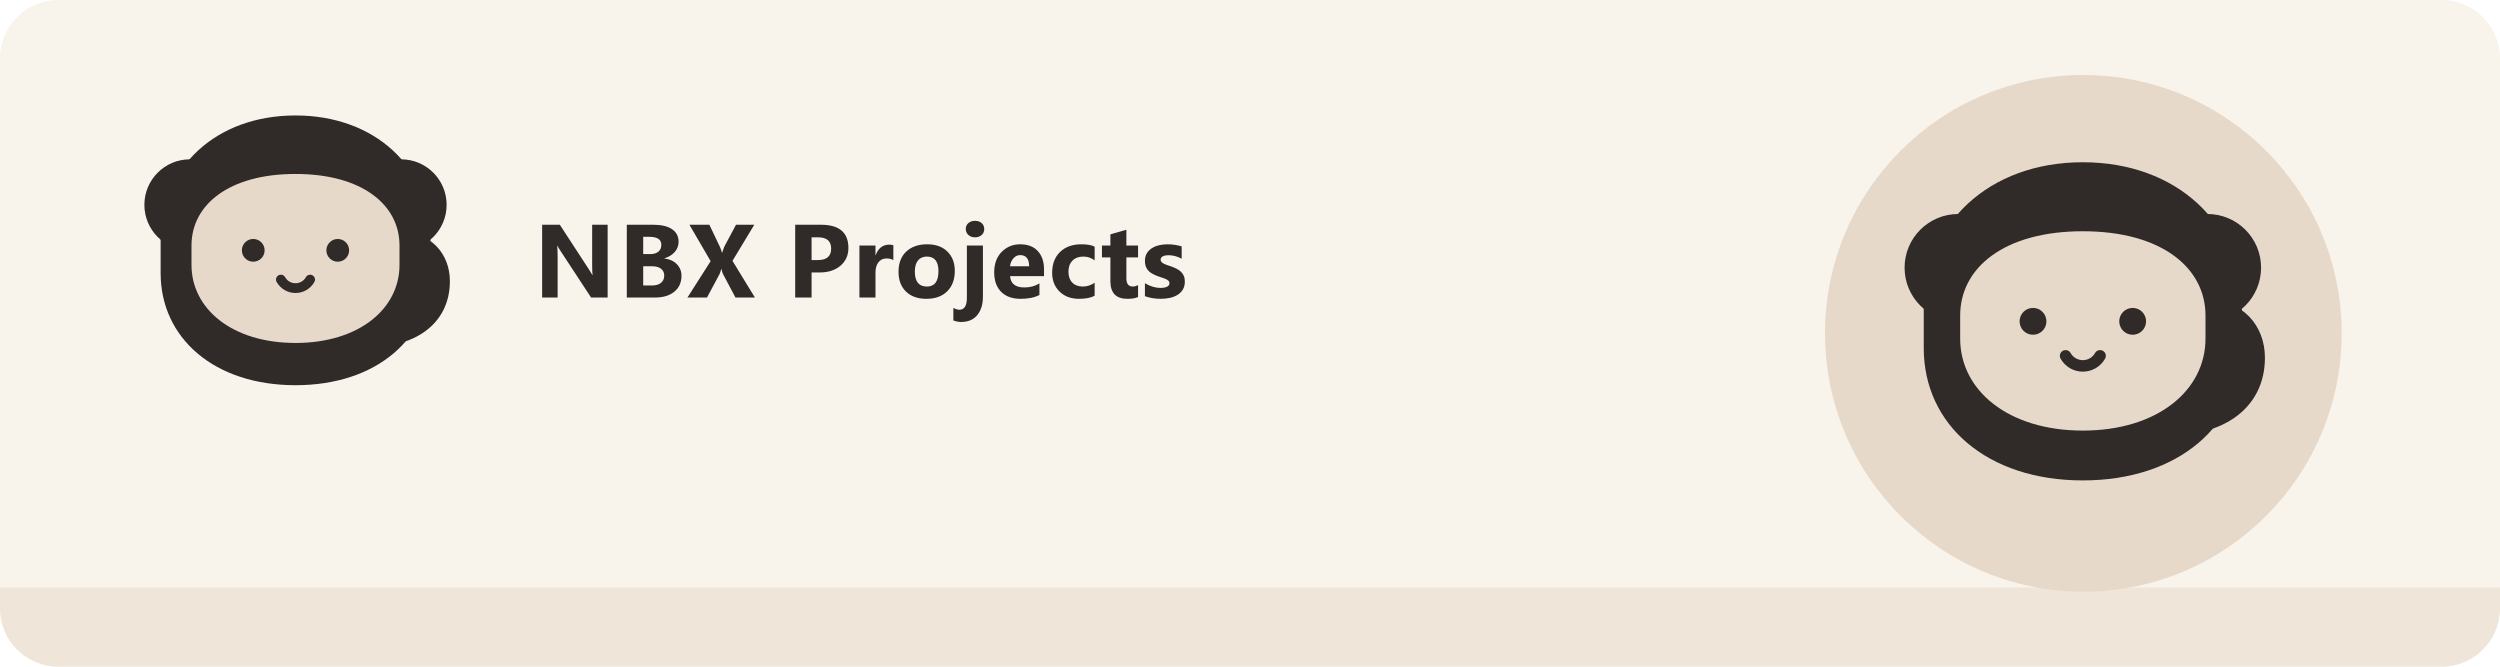
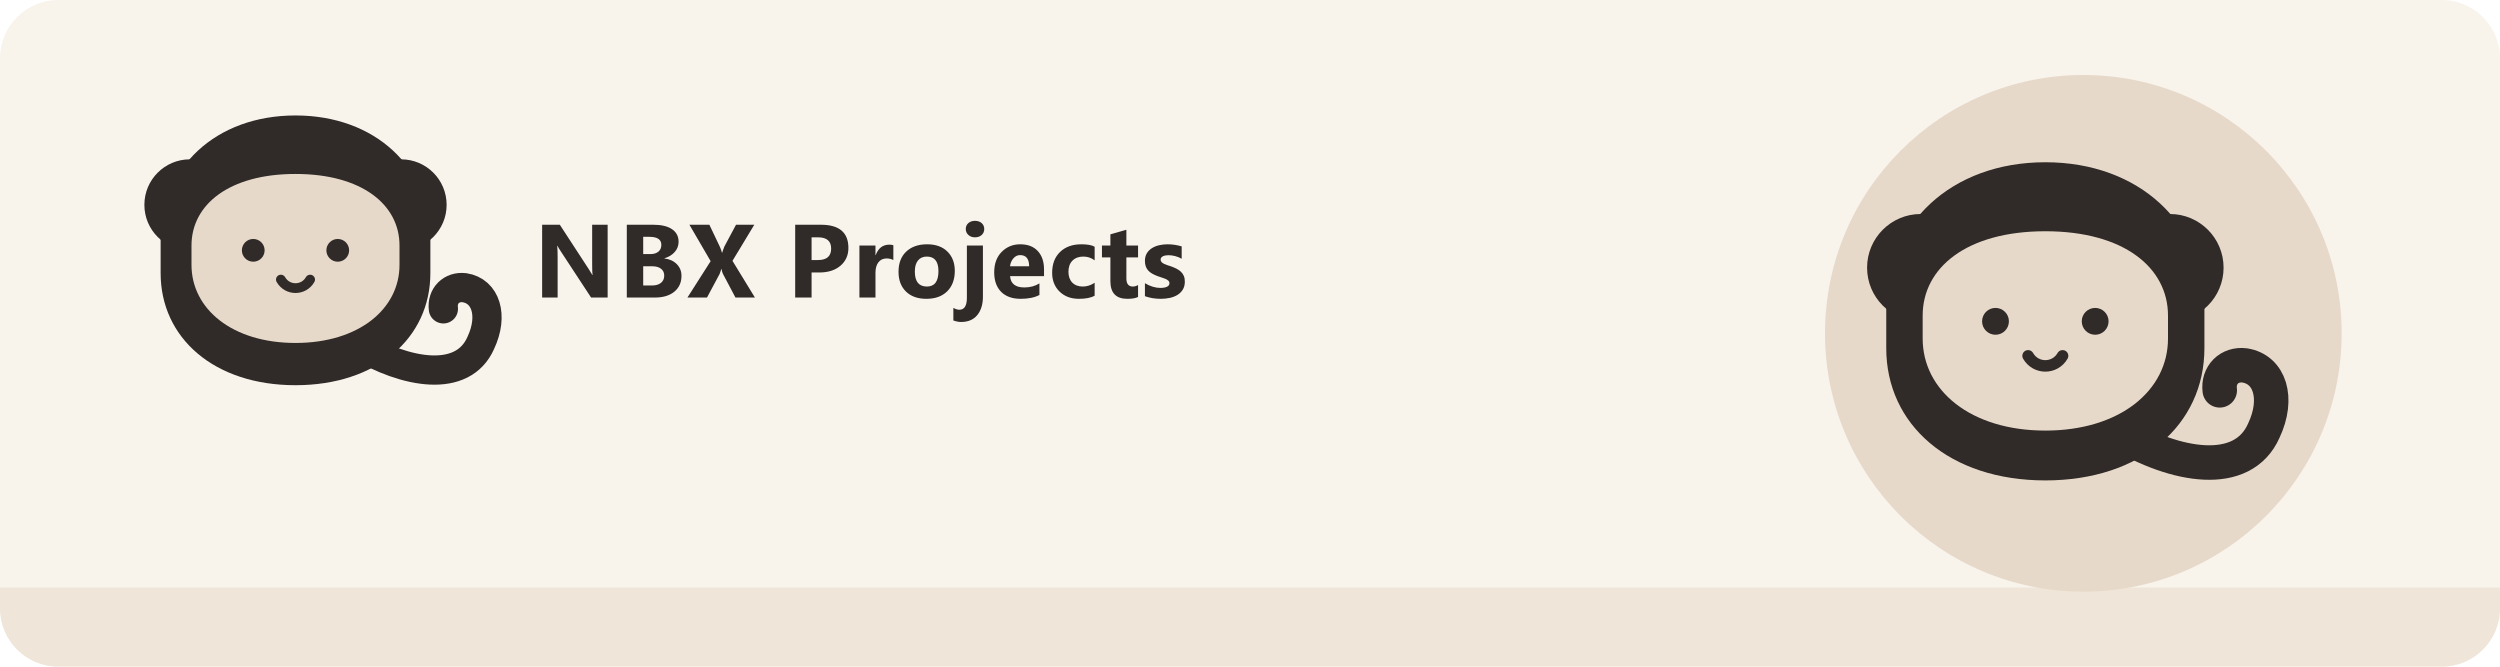
<svg xmlns="http://www.w3.org/2000/svg" viewBox="0 0 1200 320" role="img" aria-labelledby="title">
  <rect width="1200" height="320" rx="28" fill="#F8F4EC" />
  <path d="M0 282h1200v10a28 28 0 0 1-28 28H28A28 28 0 0 1 0 292z" fill="#E7D9C9" opacity=".55" />
  <g transform="translate(42 25) scale(.78)">
    <g>
-       <path d="M165 172c32 1 48-11 48-31 0-12-8-20-19-20-10 0-17 7-17 16 0 7 5 12 12 12" fill="none" stroke="#302B28" stroke-width="20" stroke-linecap="round" stroke-linejoin="round" />
+       <path d="M166 180c30 18 65 24 76-1 8-17 3-32-10-34-8-1-14 5-13 13" fill="none" stroke="#302B28" stroke-width="18" stroke-linecap="round" stroke-linejoin="round" />
      <circle cx="63" cy="94" r="28" fill="#302B28" />
      <circle cx="193" cy="94" r="28" fill="#302B28" />
      <circle cx="63" cy="94" r="13" fill="#E7D9C9" />
      <circle cx="193" cy="94" r="13" fill="#E7D9C9" />
      <path d="M45 115c0-44 34-76 83-76s83 32 83 76v21c0 40-33 69-83 69s-83-29-83-69z" fill="#302B28" />
      <path d="M64 119c0-25 23-44 64-44s64 19 64 44v12c0 27-25 48-64 48s-64-21-64-48z" fill="#E7D9C9" />
      <circle cx="102" cy="122" r="7" fill="#302B28" />
      <circle cx="154" cy="122" r="7" fill="#302B28" />
      <path d="M119 140c4 7 14 7 18 0" fill="none" stroke="#302B28" stroke-width="6" stroke-linecap="round" />
    </g>
    <g transform="translate(264 82)" fill="#302B28">
      <path d="M56.09,69.06L45.91,69.06L27.44,40.91C26.35,39.26 25.6,38.02 25.19,37.19L25.06,37.19C25.23,38.77 25.31,41.19 25.31,44.44L25.31,69.06L15.78,69.06L15.78,24.25L26.66,24.25L44.44,51.53C45.25,52.76 46,53.98 46.69,55.19L46.81,55.19C46.65,54.15 46.56,52.09 46.56,49.03L46.56,24.25L56.09,24.25ZM67.88,69.06L67.88,24.25L84.19,24.25C89.19,24.25 93.03,25.17 95.72,27C98.41,28.83 99.75,31.42 99.75,34.75C99.75,37.17 98.93,39.28 97.3,41.09C95.66,42.91 93.57,44.17 91.03,44.88L91.03,45C94.22,45.4 96.77,46.57 98.67,48.53C100.58,50.49 101.53,52.88 101.53,55.69C101.53,59.79 100.06,63.05 97.13,65.45C94.19,67.86 90.18,69.06 85.09,69.06M77.97,31.69L77.97,42.31L82.41,42.31C84.49,42.31 86.13,41.81 87.33,40.8C88.53,39.79 89.13,38.4 89.13,36.63C89.13,33.33 86.67,31.69 81.75,31.69M77.97,49.81L77.97,61.63L83.44,61.63C85.77,61.63 87.6,61.08 88.92,60C90.24,58.92 90.91,57.44 90.91,55.56C90.91,53.77 90.26,52.36 88.95,51.34C87.65,50.32 85.83,49.81 83.5,49.81M146.72,69.06L134.75,69.06L127.03,54.47C126.74,53.93 126.44,52.93 126.13,51.47L126,51.47C125.85,52.16 125.51,53.2 124.97,54.59L117.22,69.06L105.19,69.06L119.47,46.66L106.41,24.25L118.69,24.25L125.09,37.69C125.59,38.75 126.04,40.01 126.44,41.47L126.56,41.47C126.81,40.59 127.28,39.29 127.97,37.56L135.09,24.25L146.34,24.25L132.91,46.47ZM181.59,53.63L181.59,69.06L171.5,69.06L171.5,24.25L187.31,24.25C198.6,24.25 204.25,29.01 204.25,38.53C204.25,43.03 202.63,46.67 199.39,49.45C196.15,52.23 191.82,53.63 186.41,53.63M181.59,32L181.59,45.97L185.56,45.97C190.94,45.97 193.63,43.61 193.63,38.91C193.63,34.3 190.94,32 185.56,32M231.91,45.97C230.72,45.32 229.33,45 227.75,45C225.6,45 223.93,45.79 222.72,47.36C221.51,48.93 220.91,51.07 220.91,53.78L220.91,69.06L211.03,69.06L211.03,37.06L220.91,37.06L220.91,43L221.03,43C222.59,38.67 225.41,36.5 229.47,36.5C230.51,36.5 231.32,36.63 231.91,36.88M252.25,69.84C246.92,69.84 242.72,68.35 239.67,65.36C236.62,62.37 235.09,58.31 235.09,53.19C235.09,47.9 236.68,43.76 239.84,40.77C243.01,37.78 247.29,36.28 252.69,36.28C258,36.28 262.17,37.78 265.19,40.77C268.21,43.76 269.72,47.71 269.72,52.63C269.72,57.94 268.16,62.14 265.05,65.22C261.93,68.3 257.67,69.84 252.25,69.84M252.5,43.84C250.17,43.84 248.35,44.65 247.06,46.25C245.77,47.85 245.13,50.13 245.13,53.06C245.13,59.21 247.6,62.28 252.56,62.28C257.29,62.28 259.66,59.13 259.66,52.81C259.66,46.83 257.27,43.84 252.5,43.84M282.16,32C280.49,32 279.13,31.51 278.06,30.52C277,29.53 276.47,28.31 276.47,26.88C276.47,25.4 277,24.19 278.06,23.25C279.13,22.31 280.49,21.84 282.16,21.84C283.84,21.84 285.21,22.31 286.27,23.25C287.32,24.19 287.84,25.4 287.84,26.88C287.84,28.38 287.32,29.6 286.27,30.56C285.21,31.52 283.84,32 282.16,32M287.03,68.5C287.03,73.23 285.88,77.01 283.56,79.84C281.25,82.68 277.92,84.09 273.56,84.09C272.13,84.09 270.55,83.78 268.84,83.16L268.84,75.41C270.22,76.18 271.44,76.56 272.5,76.56C275.6,76.56 277.16,74.12 277.16,69.25L277.16,37.06L287.03,37.06ZM324.63,55.88L303.75,55.88C304.08,60.52 307.01,62.84 312.53,62.84C316.05,62.84 319.15,62.01 321.81,60.34L321.81,67.47C318.85,69.05 315.01,69.84 310.28,69.84C305.11,69.84 301.1,68.41 298.25,65.55C295.4,62.68 293.97,58.69 293.97,53.56C293.97,48.25 295.51,44.04 298.59,40.94C301.68,37.83 305.47,36.28 309.97,36.28C314.64,36.28 318.24,37.67 320.8,40.44C323.35,43.21 324.63,46.97 324.63,51.72M315.47,49.81C315.47,45.23 313.61,42.94 309.91,42.94C308.32,42.94 306.95,43.59 305.8,44.91C304.64,46.22 303.94,47.85 303.69,49.81M355.78,67.91C353.55,69.2 350.33,69.84 346.13,69.84C341.21,69.84 337.23,68.35 334.19,65.38C331.15,62.4 329.63,58.55 329.63,53.84C329.63,48.41 331.26,44.12 334.52,40.98C337.78,37.85 342.14,36.28 347.59,36.28C351.36,36.28 354.09,36.78 355.78,37.78L355.78,46.16C353.72,44.61 351.42,43.84 348.88,43.84C346.04,43.84 343.8,44.67 342.14,46.33C340.48,47.98 339.66,50.27 339.66,53.19C339.66,56.02 340.45,58.24 342.03,59.86C343.61,61.47 345.79,62.28 348.56,62.28C351.02,62.28 353.43,61.51 355.78,59.97M382.5,68.69C381.04,69.46 378.84,69.84 375.91,69.84C368.95,69.84 365.47,66.23 365.47,59L365.47,44.34L360.28,44.34L360.28,37.06L365.47,37.06L365.47,30.16L375.31,27.34L375.31,37.06L382.5,37.06L382.5,44.34L375.31,44.34L375.31,57.28C375.31,60.61 376.64,62.28 379.28,62.28C380.32,62.28 381.4,61.98 382.5,61.38M386.72,68.22L386.72,60.22C388.34,61.2 389.96,61.93 391.58,62.41C393.19,62.89 394.72,63.13 396.16,63.13C397.91,63.13 399.29,62.89 400.3,62.41C401.31,61.93 401.81,61.2 401.81,60.22C401.81,59.59 401.58,59.07 401.13,58.66C400.67,58.24 400.08,57.88 399.36,57.56C398.64,57.25 397.85,56.97 397,56.72C396.15,56.47 395.32,56.19 394.53,55.88C393.26,55.4 392.14,54.88 391.17,54.33C390.2,53.78 389.39,53.14 388.73,52.41C388.08,51.68 387.58,50.83 387.23,49.88C386.89,48.92 386.72,47.78 386.72,46.47C386.72,44.68 387.11,43.14 387.89,41.84C388.67,40.55 389.71,39.49 391.02,38.67C392.32,37.85 393.81,37.24 395.48,36.86C397.16,36.47 398.91,36.28 400.72,36.28C402.14,36.28 403.57,36.39 405.03,36.61C406.49,36.83 407.93,37.15 409.34,37.56L409.34,45.19C408.09,44.46 406.76,43.91 405.33,43.55C403.9,43.18 402.5,43 401.13,43C400.48,43 399.87,43.06 399.3,43.17C398.72,43.29 398.22,43.45 397.78,43.67C397.34,43.89 397,44.17 396.75,44.52C396.5,44.86 396.38,45.25 396.38,45.69C396.38,46.27 396.56,46.77 396.94,47.19C397.31,47.6 397.8,47.96 398.41,48.27C399.01,48.57 399.68,48.84 400.42,49.08C401.16,49.32 401.9,49.56 402.63,49.81C403.94,50.27 405.13,50.77 406.19,51.31C407.25,51.85 408.16,52.49 408.92,53.22C409.68,53.95 410.27,54.8 410.67,55.78C411.08,56.76 411.28,57.93 411.28,59.28C411.28,61.18 410.87,62.8 410.05,64.14C409.22,65.48 408.13,66.58 406.77,67.42C405.4,68.27 403.83,68.88 402.05,69.27C400.27,69.65 398.42,69.84 396.5,69.84C392.98,69.84 389.72,69.3 386.72,68.22" />
    </g>
  </g>
  <circle cx="1000" cy="160" r="124" fill="#E7D9C9" />
-   <g transform="translate(882 42) scale(.92)">
-     <path d="M165 172c32 1 48-11 48-31 0-12-8-20-19-20-10 0-17 7-17 16 0 7 5 12 12 12" fill="none" stroke="#302B28" stroke-width="20" stroke-linecap="round" stroke-linejoin="round" />
+   <g transform="translate(864 42) scale(.92)">
+     <path d="M166 180c30 18 65 24 76-1 8-17 3-32-10-34-8-1-14 5-13 13" fill="none" stroke="#302B28" stroke-width="18" stroke-linecap="round" stroke-linejoin="round" />
    <circle cx="63" cy="94" r="28" fill="#302B28" />
    <circle cx="193" cy="94" r="28" fill="#302B28" />
    <circle cx="63" cy="94" r="13" fill="#E7D9C9" />
    <circle cx="193" cy="94" r="13" fill="#E7D9C9" />
    <path d="M45 115c0-44 34-76 83-76s83 32 83 76v21c0 40-33 69-83 69s-83-29-83-69z" fill="#302B28" />
    <path d="M64 119c0-25 23-44 64-44s64 19 64 44v12c0 27-25 48-64 48s-64-21-64-48z" fill="#E7D9C9" />
    <circle cx="102" cy="122" r="7" fill="#302B28" />
    <circle cx="154" cy="122" r="7" fill="#302B28" />
    <path d="M119 140c4 7 14 7 18 0" fill="none" stroke="#302B28" stroke-width="6" stroke-linecap="round" />
  </g>
</svg>
